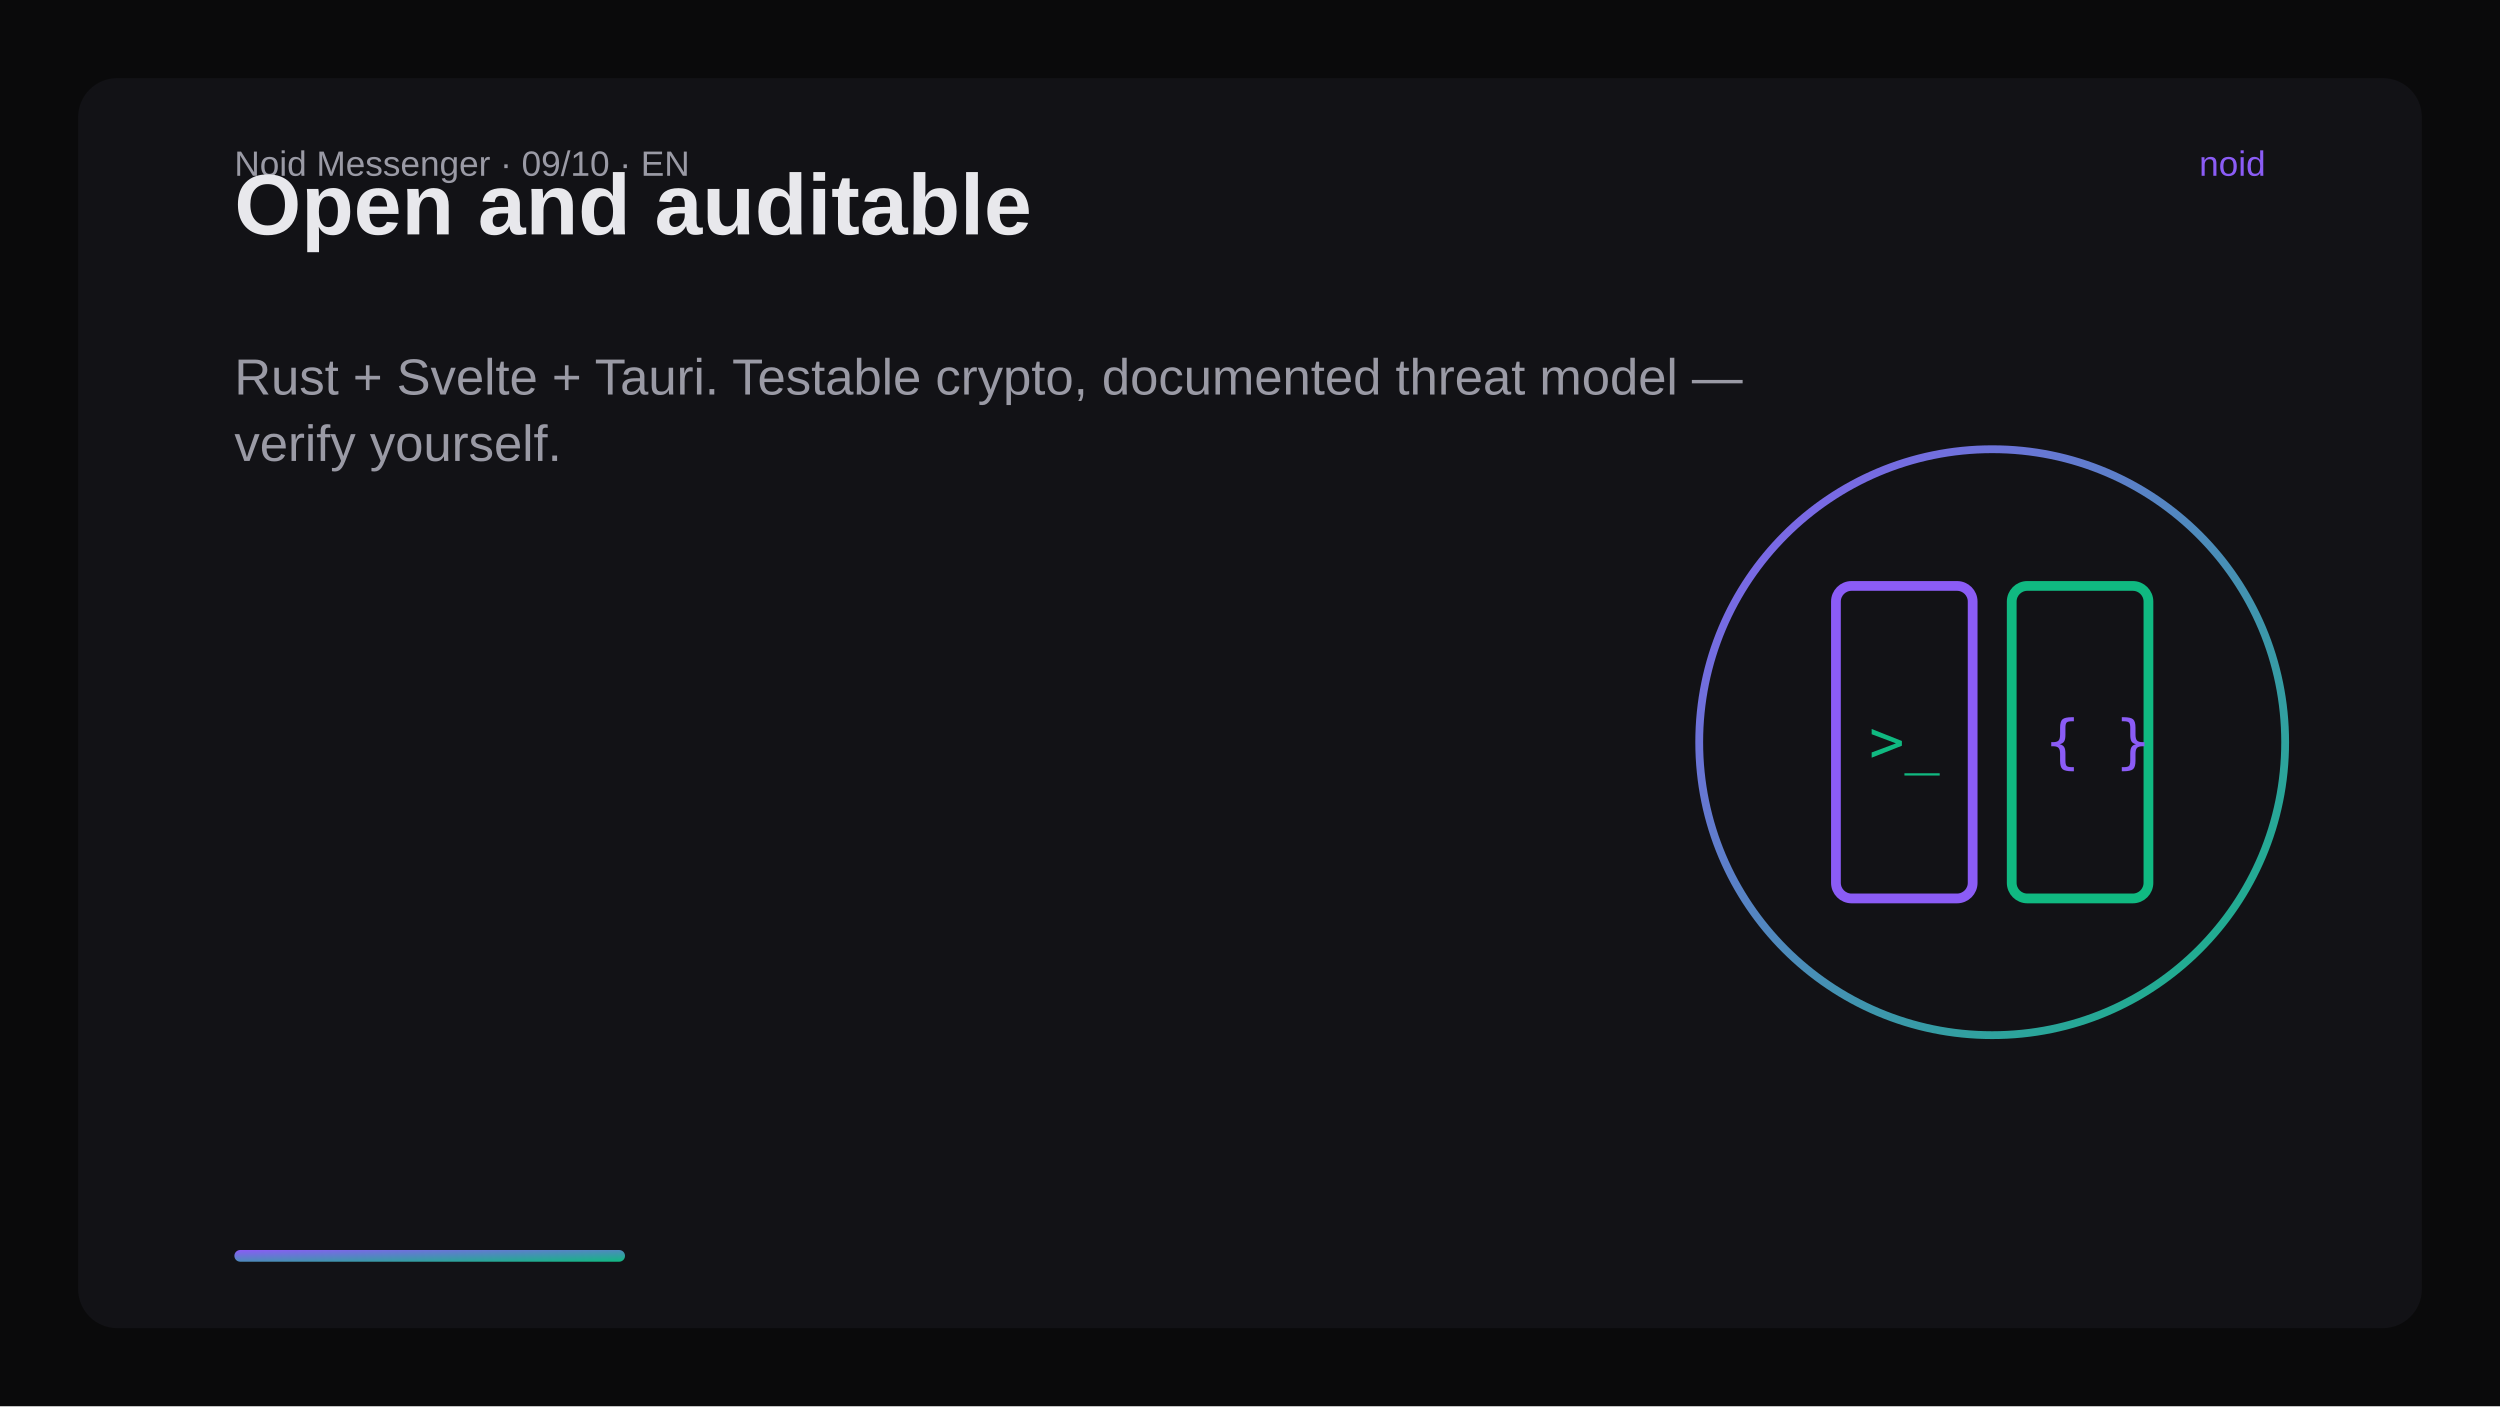
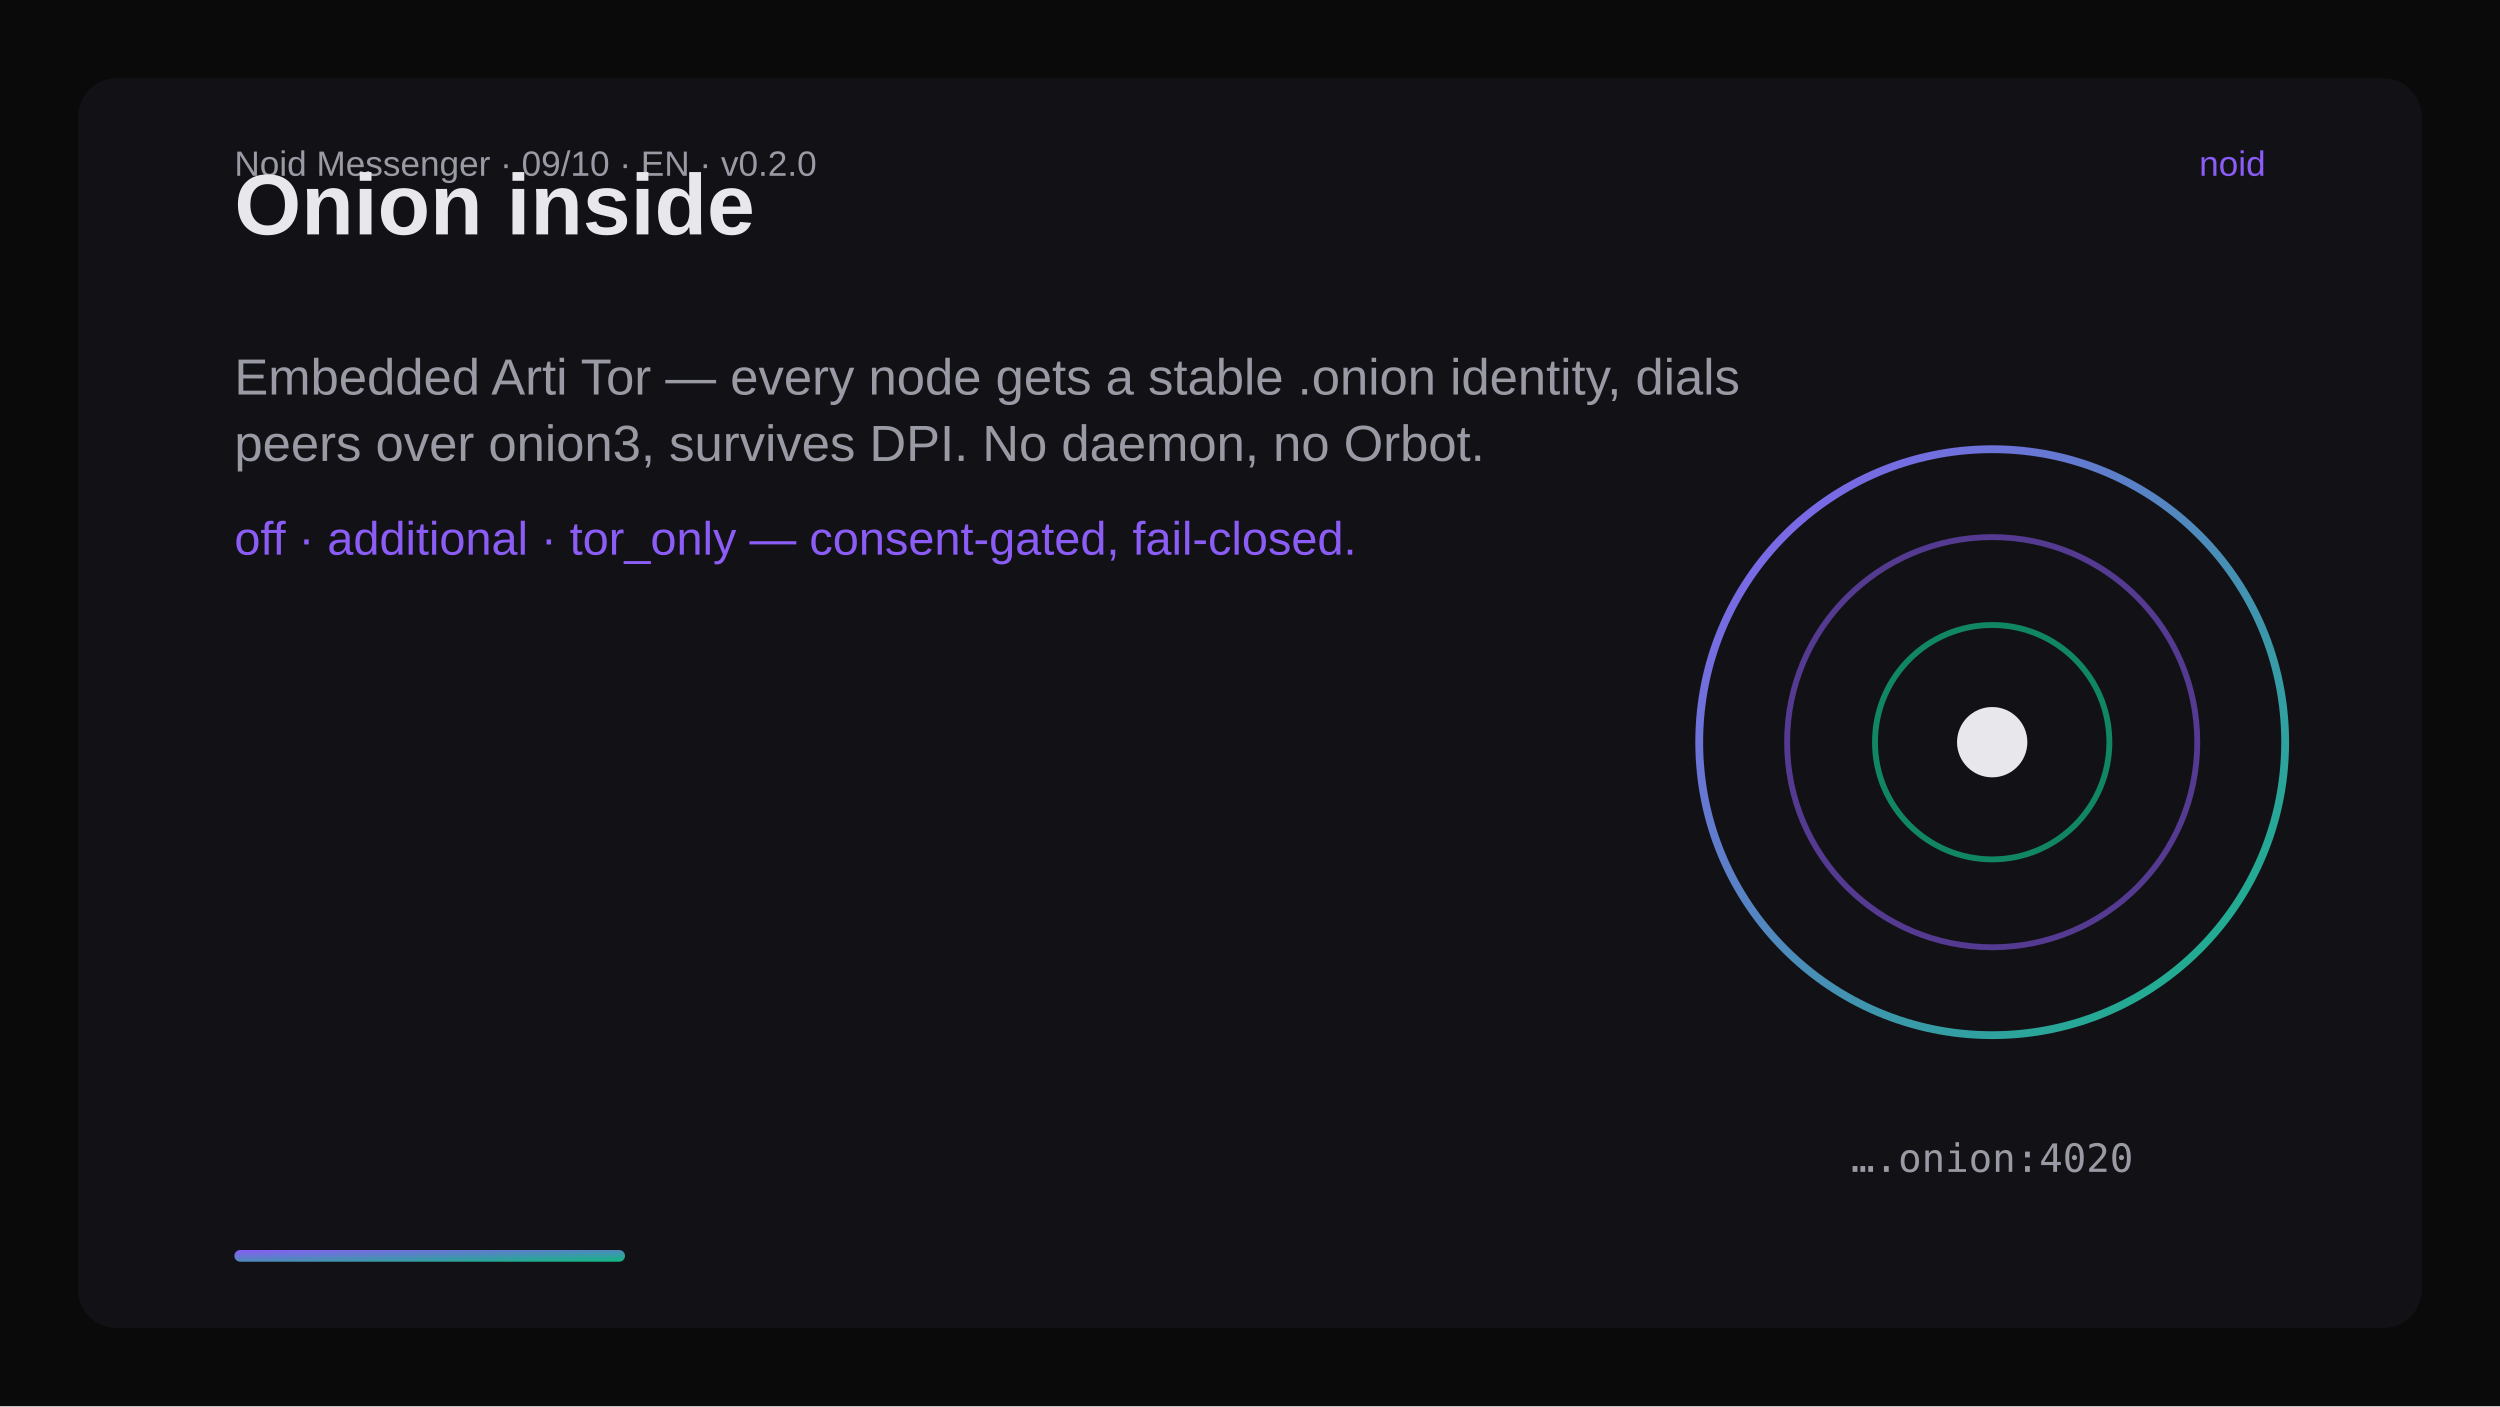
<svg xmlns="http://www.w3.org/2000/svg" width="1280" height="720" viewBox="0 0 1280 720">
  <defs>
    <linearGradient id="g" x1="0" y1="0" x2="1" y2="1">
      <stop offset="0" stop-color="#8b5cf6" />
      <stop offset="1" stop-color="#10b981" />
    </linearGradient>
  </defs>
  <rect width="1280" height="720" fill="#0a0a0b" />
  <rect x="40" y="40" width="1200" height="640" rx="20" fill="#121216" />
-   <text x="120" y="90" font-family="Segoe UI,Arial" font-size="18" fill="#9a9aa5">Noid Messenger · 09/10 · EN</text>
+   <text x="120" y="90" font-family="Segoe UI,Arial" font-size="18" fill="#9a9aa5">Noid Messenger · 09/10 · EN · v0.2.0</text>
  <text x="1160" y="90" text-anchor="end" font-family="Segoe UI,Arial" font-size="18" fill="#8b5cf6">noid</text>
-   <text x="120" y="120" font-family="Segoe UI,Arial" font-size="44" font-weight="700" fill="#e8e8ec">Open and auditable</text>
-   <text x="120" y="202" font-family="Segoe UI,Arial" font-size="26" fill="#9a9aa5">Rust + Svelte + Tauri. Testable crypto, documented threat model —</text>
-   <text x="120" y="236" font-family="Segoe UI,Arial" font-size="26" fill="#9a9aa5">verify yourself.</text>
+   <text x="120" y="120" font-family="Segoe UI,Arial" font-size="44" font-weight="700" fill="#e8e8ec">Onion inside</text>
+   <text x="120" y="202" font-family="Segoe UI,Arial" font-size="26" fill="#9a9aa5">Embedded Arti Tor — every node gets a stable .onion identity, dials</text>
+   <text x="120" y="236" font-family="Segoe UI,Arial" font-size="26" fill="#9a9aa5">peers over onion3, survives DPI. No daemon, no Orbot.</text>
+   <text x="120" y="284" font-family="Segoe UI,Arial" font-size="24" fill="#8b5cf6">off · additional · tor_only — consent-gated, fail-closed.</text>
  <circle cx="1020" cy="380" r="150" fill="none" stroke="url(#g)" stroke-width="4" />
-   <rect x="940" y="300" width="70" height="160" rx="8" fill="none" stroke="#8b5cf6" stroke-width="5" />
-   <rect x="1030" y="300" width="70" height="160" rx="8" fill="none" stroke="#10b981" stroke-width="5" />
-   <text x="957" y="390" font-family="Consolas,monospace" font-size="30" fill="#10b981">&gt;_</text>
-   <text x="1047" y="390" font-family="Consolas,monospace" font-size="30" fill="#8b5cf6">{ }</text>
+   <circle cx="1020" cy="380" r="105" fill="none" stroke="#8b5cf6" stroke-width="3" opacity="0.55" />
+   <circle cx="1020" cy="380" r="60" fill="none" stroke="#10b981" stroke-width="3" opacity="0.7" />
+   <circle cx="1020" cy="380" r="18" fill="#e8e8ec" />
+   <text x="1020" y="600" text-anchor="middle" font-family="Consolas,monospace" font-size="20" fill="#9a9aa5">….onion:4020</text>
  <rect x="120" y="640" width="200" height="6" rx="3" fill="url(#g)" />
</svg>
